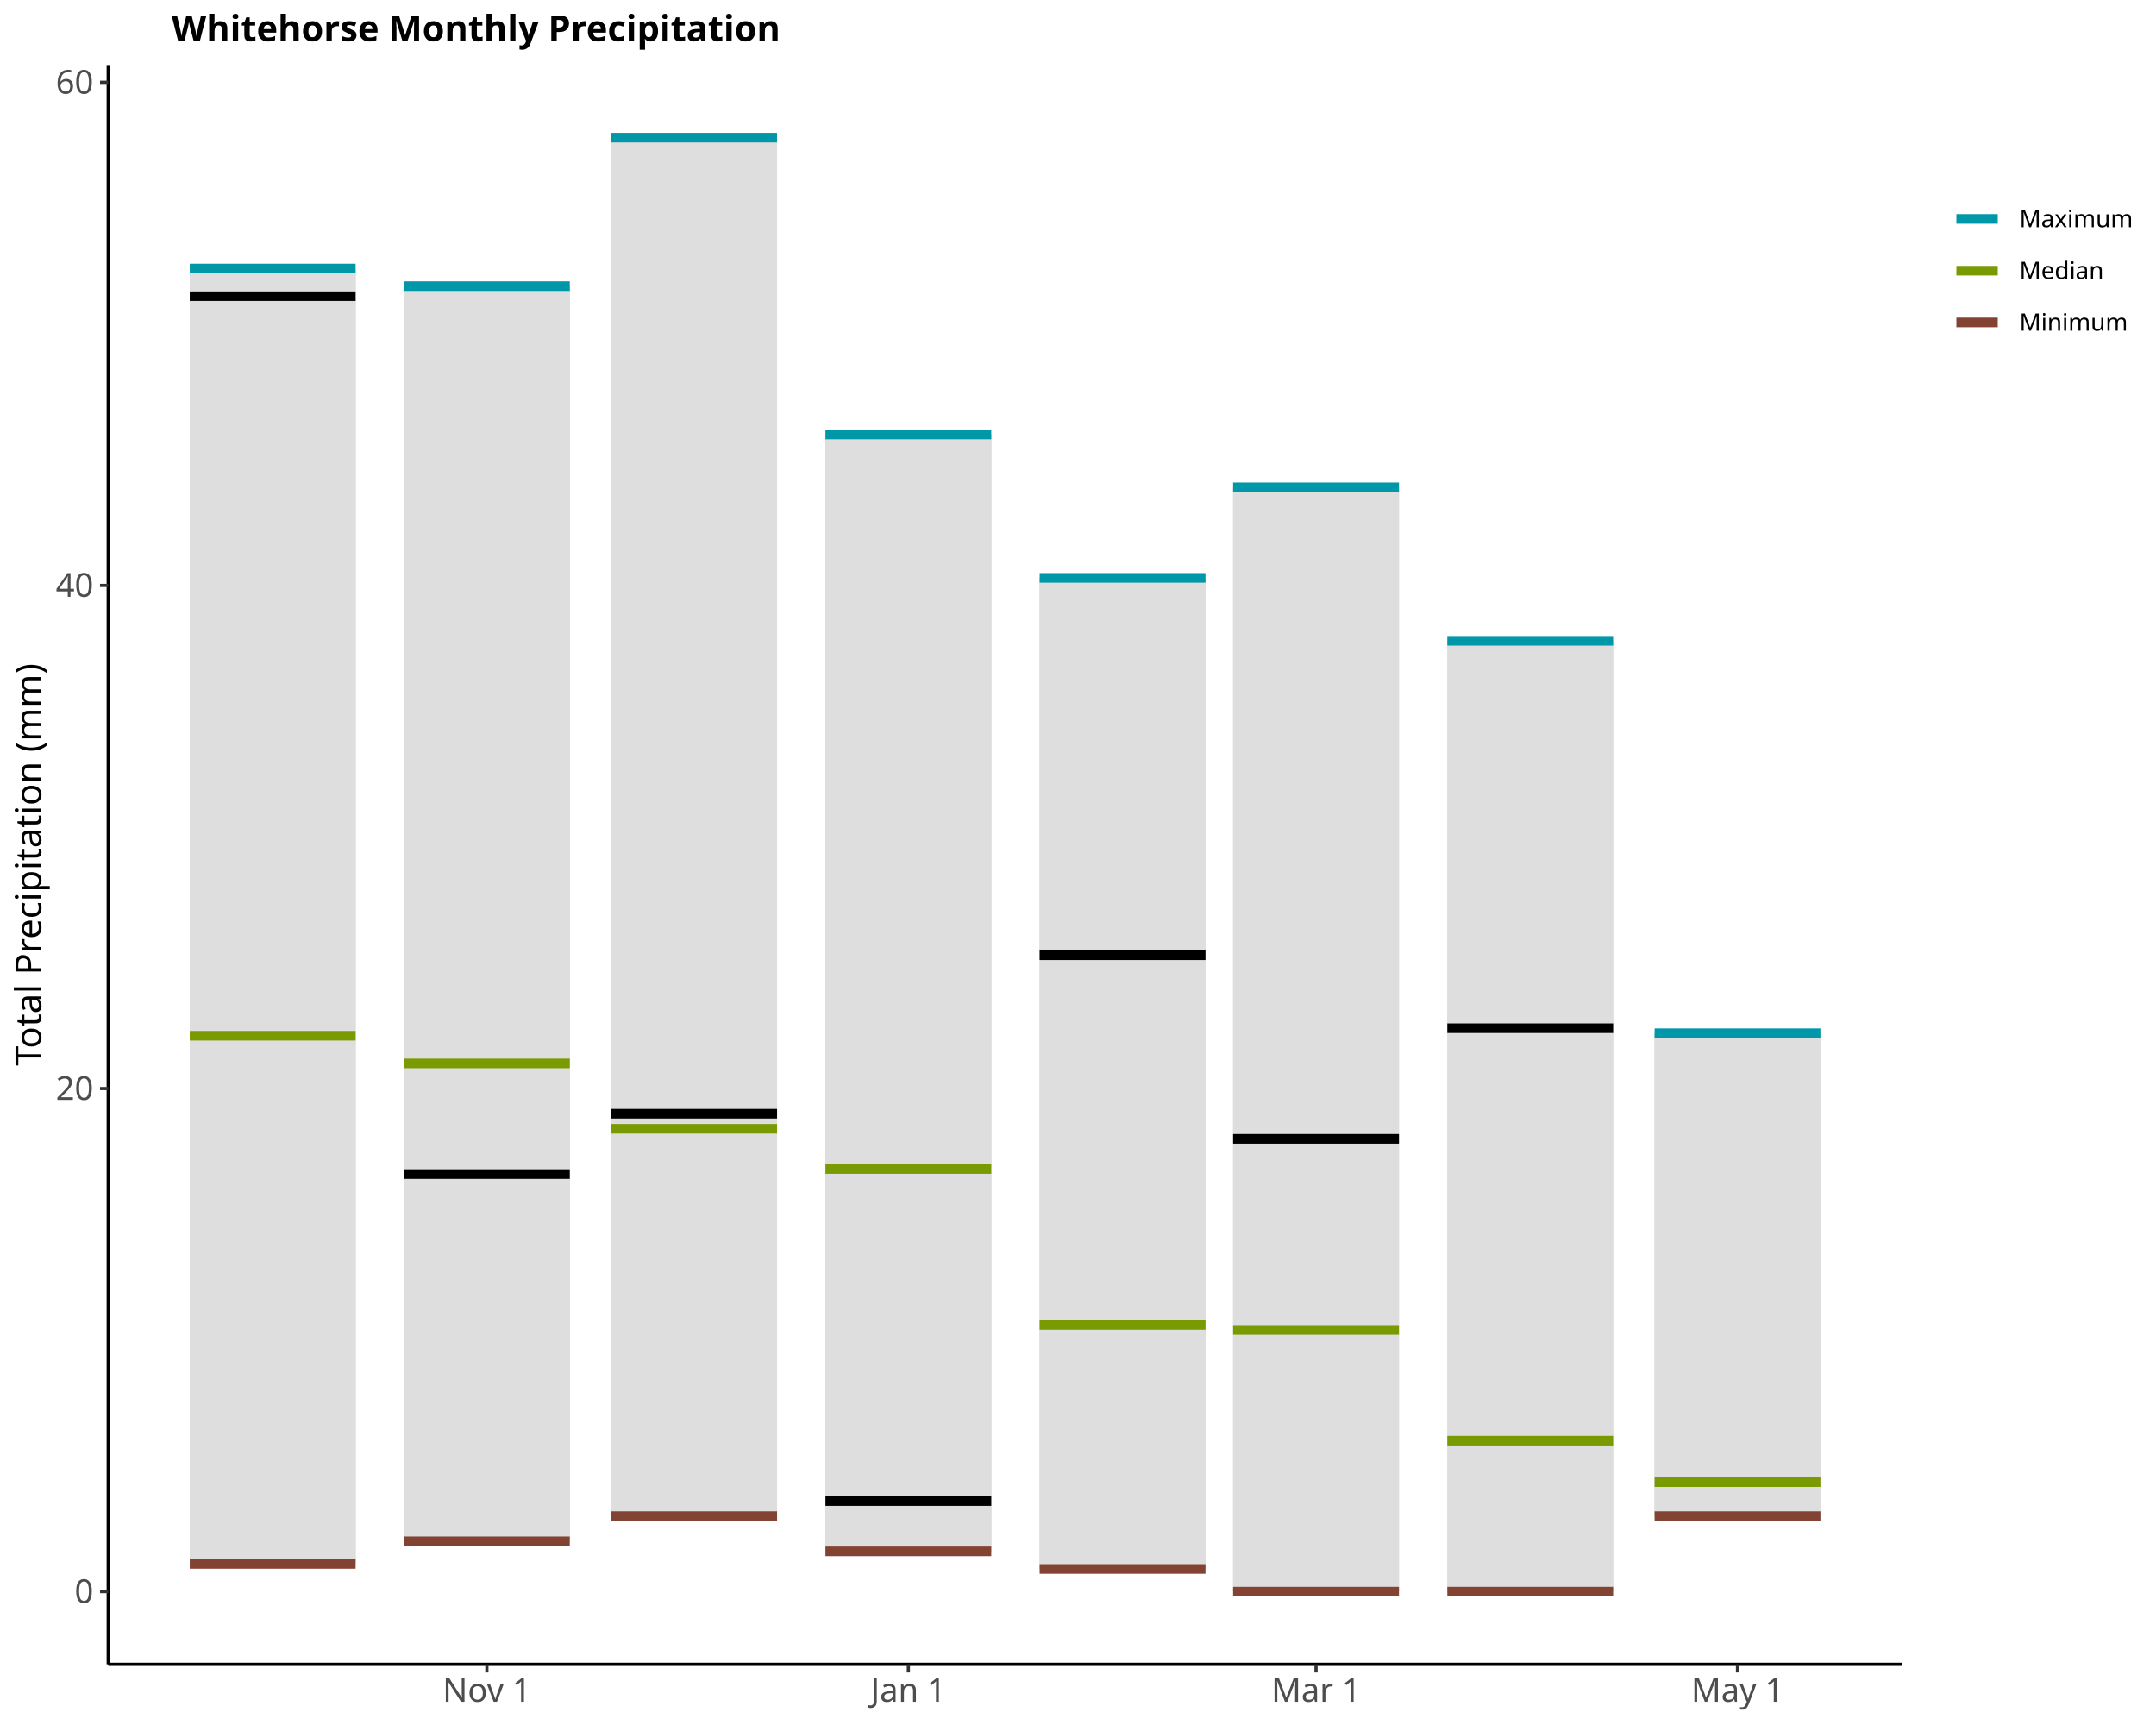
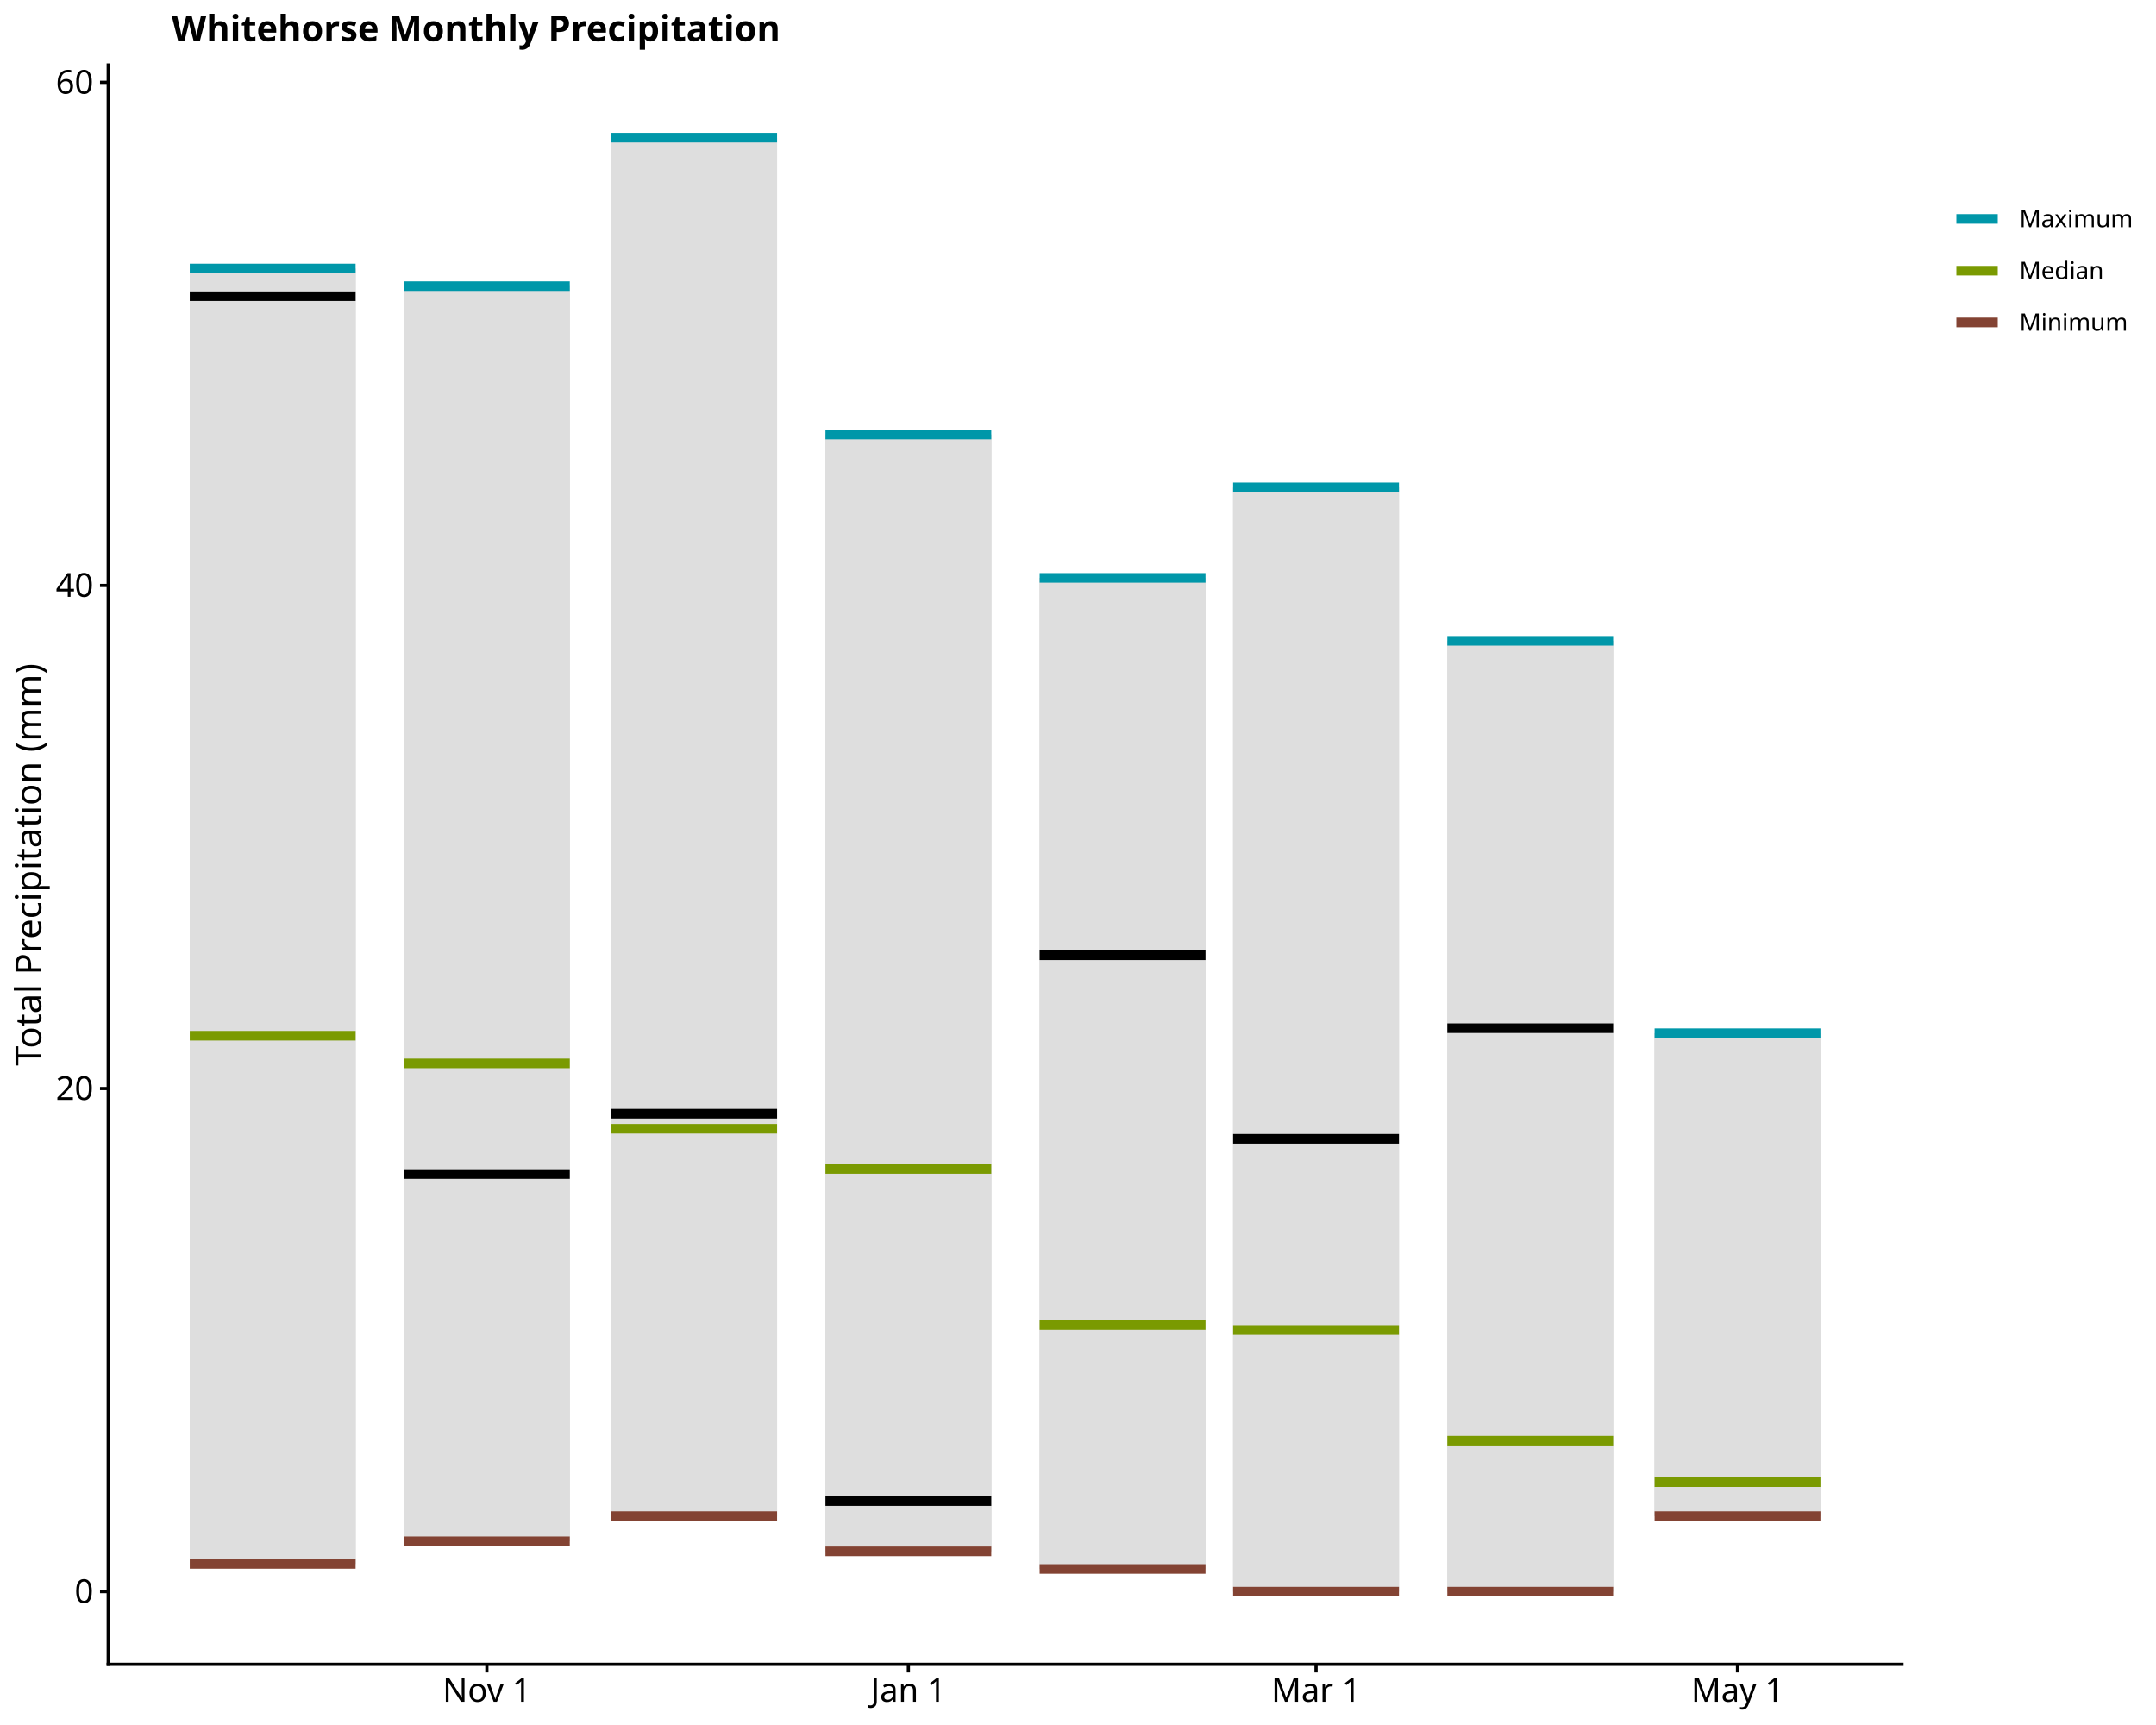
<svg xmlns="http://www.w3.org/2000/svg" class="svglite" data-engine-version="2.0" width="720.00pt" height="576.00pt" viewBox="0 0 720.00 576.00">
  <defs>
    <style type="text/css">
    .svglite line, .svglite polyline, .svglite polygon, .svglite path, .svglite rect, .svglite circle {
      fill: none;
      stroke: #000000;
      stroke-linecap: round;
      stroke-linejoin: round;
      stroke-miterlimit: 10.00;
    }
  </style>
  </defs>
  <rect width="100%" height="100%" style="stroke: none; fill: #FFFFFF;" />
  <defs>
    <clipPath id="cpMC4wMHw3MjAuMDB8MC4wMHw1NzYuMDA=">
      <rect x="0.00" y="0.00" width="720.00" height="576.00" />
    </clipPath>
  </defs>
  <g clip-path="url(#cpMC4wMHw3MjAuMDB8MC4wMHw1NzYuMDA=)">
    <rect x="0.00" y="0.00" width="720.00" height="576.00" style="stroke-width: 1.07; stroke: #FFFFFF; fill: #FFFFFF;" />
  </g>
  <defs>
    <clipPath id="cpMzYuMTR8NjM1LjE2fDIxLjcxfDU1NS43NA==">
      <rect x="36.14" y="21.71" width="599.03" height="534.03" />
    </clipPath>
  </defs>
  <g clip-path="url(#cpMzYuMTR8NjM1LjE2fDIxLjcxfDU1NS43NA==)">
    <rect x="36.14" y="21.71" width="599.03" height="534.03" style="stroke-width: 1.07; stroke: none; fill: #FFFFFF;" />
    <rect x="275.66" y="145.09" width="55.38" height="372.93" style="stroke-width: 1.07; stroke: none; stroke-linecap: butt; stroke-linejoin: miter; fill: #DEDEDE;" />
    <rect x="275.66" y="145.09" width="55.38" height="372.93" style="stroke-width: 1.07; stroke: none; stroke-linecap: butt; stroke-linejoin: miter; fill: #DEDEDE;" />
    <rect x="275.66" y="145.09" width="55.38" height="372.93" style="stroke-width: 1.07; stroke: none; stroke-linecap: butt; stroke-linejoin: miter; fill: #DEDEDE;" />
    <rect x="347.19" y="192.97" width="55.38" height="330.93" style="stroke-width: 1.07; stroke: none; stroke-linecap: butt; stroke-linejoin: miter; fill: #DEDEDE;" />
    <rect x="347.19" y="192.97" width="55.38" height="330.93" style="stroke-width: 1.07; stroke: none; stroke-linecap: butt; stroke-linejoin: miter; fill: #DEDEDE;" />
    <rect x="347.19" y="192.97" width="55.38" height="330.93" style="stroke-width: 1.07; stroke: none; stroke-linecap: butt; stroke-linejoin: miter; fill: #DEDEDE;" />
    <rect x="411.80" y="162.73" width="55.38" height="368.73" style="stroke-width: 1.07; stroke: none; stroke-linecap: butt; stroke-linejoin: miter; fill: #DEDEDE;" />
    <rect x="411.80" y="162.73" width="55.38" height="368.73" style="stroke-width: 1.07; stroke: none; stroke-linecap: butt; stroke-linejoin: miter; fill: #DEDEDE;" />
    <rect x="411.80" y="162.73" width="55.38" height="368.73" style="stroke-width: 1.07; stroke: none; stroke-linecap: butt; stroke-linejoin: miter; fill: #DEDEDE;" />
    <rect x="483.33" y="213.97" width="55.38" height="317.49" style="stroke-width: 1.07; stroke: none; stroke-linecap: butt; stroke-linejoin: miter; fill: #DEDEDE;" />
    <rect x="483.33" y="213.97" width="55.38" height="317.49" style="stroke-width: 1.07; stroke: none; stroke-linecap: butt; stroke-linejoin: miter; fill: #DEDEDE;" />
    <rect x="483.33" y="213.97" width="55.38" height="317.49" style="stroke-width: 1.07; stroke: none; stroke-linecap: butt; stroke-linejoin: miter; fill: #DEDEDE;" />
    <rect x="552.55" y="345.00" width="55.38" height="161.27" style="stroke-width: 1.07; stroke: none; stroke-linecap: butt; stroke-linejoin: miter; fill: #DEDEDE;" />
    <rect x="552.55" y="345.00" width="55.38" height="161.27" style="stroke-width: 1.07; stroke: none; stroke-linecap: butt; stroke-linejoin: miter; fill: #DEDEDE;" />
    <rect x="552.55" y="345.00" width="55.38" height="161.27" style="stroke-width: 1.07; stroke: none; stroke-linecap: butt; stroke-linejoin: miter; fill: #DEDEDE;" />
    <rect x="63.37" y="89.66" width="55.38" height="432.56" style="stroke-width: 1.07; stroke: none; stroke-linecap: butt; stroke-linejoin: miter; fill: #DEDEDE;" />
    <rect x="63.37" y="89.66" width="55.38" height="432.56" style="stroke-width: 1.07; stroke: none; stroke-linecap: butt; stroke-linejoin: miter; fill: #DEDEDE;" />
    <rect x="63.37" y="89.66" width="55.38" height="432.56" style="stroke-width: 1.07; stroke: none; stroke-linecap: butt; stroke-linejoin: miter; fill: #DEDEDE;" />
    <rect x="134.90" y="95.54" width="55.38" height="419.12" style="stroke-width: 1.07; stroke: none; stroke-linecap: butt; stroke-linejoin: miter; fill: #DEDEDE;" />
    <rect x="134.90" y="95.54" width="55.38" height="419.12" style="stroke-width: 1.07; stroke: none; stroke-linecap: butt; stroke-linejoin: miter; fill: #DEDEDE;" />
    <rect x="134.90" y="95.54" width="55.38" height="419.12" style="stroke-width: 1.07; stroke: none; stroke-linecap: butt; stroke-linejoin: miter; fill: #DEDEDE;" />
    <rect x="204.12" y="45.98" width="55.38" height="460.28" style="stroke-width: 1.07; stroke: none; stroke-linecap: butt; stroke-linejoin: miter; fill: #DEDEDE;" />
    <rect x="204.12" y="45.98" width="55.38" height="460.28" style="stroke-width: 1.07; stroke: none; stroke-linecap: butt; stroke-linejoin: miter; fill: #DEDEDE;" />
    <rect x="204.12" y="45.98" width="55.38" height="460.28" style="stroke-width: 1.07; stroke: none; stroke-linecap: butt; stroke-linejoin: miter; fill: #DEDEDE;" />
    <line x1="275.66" y1="518.02" x2="331.03" y2="518.02" style="stroke-width: 3.20; stroke: #834333; stroke-linecap: butt;" />
    <line x1="347.19" y1="523.90" x2="402.57" y2="523.90" style="stroke-width: 3.20; stroke: #834333; stroke-linecap: butt;" />
    <line x1="411.80" y1="531.46" x2="467.18" y2="531.46" style="stroke-width: 3.20; stroke: #834333; stroke-linecap: butt;" />
    <line x1="483.33" y1="531.46" x2="538.71" y2="531.46" style="stroke-width: 3.20; stroke: #834333; stroke-linecap: butt;" />
    <line x1="552.55" y1="506.26" x2="607.93" y2="506.26" style="stroke-width: 3.20; stroke: #834333; stroke-linecap: butt;" />
    <line x1="63.37" y1="522.22" x2="118.75" y2="522.22" style="stroke-width: 3.20; stroke: #834333; stroke-linecap: butt;" />
    <line x1="134.90" y1="514.66" x2="190.28" y2="514.66" style="stroke-width: 3.20; stroke: #834333; stroke-linecap: butt;" />
    <line x1="204.12" y1="506.26" x2="259.50" y2="506.26" style="stroke-width: 3.20; stroke: #834333; stroke-linecap: butt;" />
    <line x1="275.66" y1="145.09" x2="331.03" y2="145.09" style="stroke-width: 3.20; stroke: #0097A9; stroke-linecap: butt;" />
    <line x1="347.19" y1="192.97" x2="402.57" y2="192.97" style="stroke-width: 3.20; stroke: #0097A9; stroke-linecap: butt;" />
    <line x1="411.80" y1="162.73" x2="467.18" y2="162.73" style="stroke-width: 3.20; stroke: #0097A9; stroke-linecap: butt;" />
    <line x1="483.33" y1="213.97" x2="538.71" y2="213.97" style="stroke-width: 3.20; stroke: #0097A9; stroke-linecap: butt;" />
    <line x1="552.55" y1="345.00" x2="607.93" y2="345.00" style="stroke-width: 3.20; stroke: #0097A9; stroke-linecap: butt;" />
    <line x1="63.37" y1="89.66" x2="118.75" y2="89.66" style="stroke-width: 3.20; stroke: #0097A9; stroke-linecap: butt;" />
    <line x1="134.90" y1="95.54" x2="190.28" y2="95.54" style="stroke-width: 3.20; stroke: #0097A9; stroke-linecap: butt;" />
    <line x1="204.12" y1="45.98" x2="259.50" y2="45.98" style="stroke-width: 3.20; stroke: #0097A9; stroke-linecap: butt;" />
    <line x1="275.66" y1="390.35" x2="331.03" y2="390.35" style="stroke-width: 3.20; stroke: #7A9A01; stroke-linecap: butt;" />
    <line x1="347.19" y1="442.43" x2="402.57" y2="442.43" style="stroke-width: 3.20; stroke: #7A9A01; stroke-linecap: butt;" />
    <line x1="411.80" y1="444.11" x2="467.18" y2="444.11" style="stroke-width: 3.20; stroke: #7A9A01; stroke-linecap: butt;" />
    <line x1="483.33" y1="481.07" x2="538.71" y2="481.07" style="stroke-width: 3.20; stroke: #7A9A01; stroke-linecap: butt;" />
    <line x1="552.55" y1="494.92" x2="607.93" y2="494.92" style="stroke-width: 3.20; stroke: #7A9A01; stroke-linecap: butt;" />
    <line x1="63.37" y1="345.84" x2="118.75" y2="345.84" style="stroke-width: 3.20; stroke: #7A9A01; stroke-linecap: butt;" />
    <line x1="134.90" y1="355.08" x2="190.28" y2="355.08" style="stroke-width: 3.20; stroke: #7A9A01; stroke-linecap: butt;" />
    <line x1="204.12" y1="376.91" x2="259.50" y2="376.91" style="stroke-width: 3.20; stroke: #7A9A01; stroke-linecap: butt;" />
    <line x1="63.37" y1="98.90" x2="118.75" y2="98.90" style="stroke-width: 3.20; stroke-linecap: butt;" />
    <line x1="134.90" y1="392.03" x2="190.28" y2="392.03" style="stroke-width: 3.20; stroke-linecap: butt;" />
    <line x1="204.12" y1="371.87" x2="259.50" y2="371.87" style="stroke-width: 3.20; stroke-linecap: butt;" />
    <line x1="275.66" y1="501.22" x2="331.03" y2="501.22" style="stroke-width: 3.20; stroke-linecap: butt;" />
    <line x1="347.19" y1="318.96" x2="402.57" y2="318.96" style="stroke-width: 3.20; stroke-linecap: butt;" />
    <line x1="411.80" y1="380.27" x2="467.18" y2="380.27" style="stroke-width: 3.20; stroke-linecap: butt;" />
    <line x1="483.33" y1="343.32" x2="538.71" y2="343.32" style="stroke-width: 3.20; stroke-linecap: butt;" />
  </g>
  <g clip-path="url(#cpMC4wMHw3MjAuMDB8MC4wMHw1NzYuMDA=)">
-     <polyline points="36.14,555.74 36.14,21.71 " style="stroke-width: 1.07; stroke-linecap: butt;" />
-     <text x="31.21" y="535.25" text-anchor="end" style="font-size: 11.00px; fill: #4D4D4D; font-family: sans;" textLength="6.12px" lengthAdjust="spacingAndGlyphs">0</text>
-     <text x="31.21" y="367.26" text-anchor="end" style="font-size: 11.00px; fill: #4D4D4D; font-family: sans;" textLength="12.24px" lengthAdjust="spacingAndGlyphs">20</text>
-     <text x="31.21" y="199.27" text-anchor="end" style="font-size: 11.00px; fill: #4D4D4D; font-family: sans;" textLength="12.24px" lengthAdjust="spacingAndGlyphs">40</text>
-     <text x="31.21" y="31.29" text-anchor="end" style="font-size: 11.00px; fill: #4D4D4D; font-family: sans;" textLength="12.24px" lengthAdjust="spacingAndGlyphs">60</text>
-     <polyline points="33.40,531.46 36.14,531.46 " style="stroke-width: 1.07; stroke: #333333; stroke-linecap: butt;" />
-     <polyline points="33.40,363.48 36.14,363.48 " style="stroke-width: 1.07; stroke: #333333; stroke-linecap: butt;" />
-     <polyline points="33.40,195.49 36.14,195.49 " style="stroke-width: 1.07; stroke: #333333; stroke-linecap: butt;" />
-     <polyline points="33.40,27.50 36.14,27.50 " style="stroke-width: 1.07; stroke: #333333; stroke-linecap: butt;" />
-     <polyline points="36.14,555.74 635.16,555.74 " style="stroke-width: 1.07; stroke-linecap: butt;" />
-     <polyline points="162.59,558.47 162.59,555.74 " style="stroke-width: 1.07; stroke: #333333; stroke-linecap: butt;" />
-     <polyline points="303.35,558.47 303.35,555.74 " style="stroke-width: 1.07; stroke: #333333; stroke-linecap: butt;" />
-     <polyline points="439.49,558.47 439.49,555.74 " style="stroke-width: 1.07; stroke: #333333; stroke-linecap: butt;" />
-     <polyline points="580.24,558.47 580.24,555.74 " style="stroke-width: 1.07; stroke: #333333; stroke-linecap: butt;" />
-     <text x="162.59" y="568.24" text-anchor="middle" style="font-size: 11.00px; fill: #4D4D4D; font-family: sans;" textLength="28.74px" lengthAdjust="spacingAndGlyphs">Nov 1</text>
-     <text x="303.35" y="568.24" text-anchor="middle" style="font-size: 11.00px; fill: #4D4D4D; font-family: sans;" textLength="26.91px" lengthAdjust="spacingAndGlyphs">Jan 1</text>
-     <text x="439.49" y="568.24" text-anchor="middle" style="font-size: 11.00px; fill: #4D4D4D; font-family: sans;" textLength="28.12px" lengthAdjust="spacingAndGlyphs">Mar 1</text>
-     <text x="580.24" y="568.24" text-anchor="middle" style="font-size: 11.00px; fill: #4D4D4D; font-family: sans;" textLength="29.96px" lengthAdjust="spacingAndGlyphs">May 1</text>
+     <polyline points="36.14,555.74 36.14,21.71 " style="stroke-width: 1.07; stroke-linecap: square;" />
+     <text x="31.21" y="535.25" text-anchor="end" style="font-size: 11.00px; font-family: sans;" textLength="6.12px" lengthAdjust="spacingAndGlyphs">0</text>
+     <text x="31.21" y="367.26" text-anchor="end" style="font-size: 11.00px; font-family: sans;" textLength="12.24px" lengthAdjust="spacingAndGlyphs">20</text>
+     <text x="31.21" y="199.27" text-anchor="end" style="font-size: 11.00px; font-family: sans;" textLength="12.24px" lengthAdjust="spacingAndGlyphs">40</text>
+     <text x="31.21" y="31.29" text-anchor="end" style="font-size: 11.00px; font-family: sans;" textLength="12.24px" lengthAdjust="spacingAndGlyphs">60</text>
+     <polyline points="33.40,531.46 36.14,531.46 " style="stroke-width: 1.07; stroke-linecap: butt;" />
+     <polyline points="33.40,363.48 36.14,363.48 " style="stroke-width: 1.07; stroke-linecap: butt;" />
+     <polyline points="33.40,195.49 36.14,195.49 " style="stroke-width: 1.07; stroke-linecap: butt;" />
+     <polyline points="33.40,27.50 36.14,27.50 " style="stroke-width: 1.07; stroke-linecap: butt;" />
+     <polyline points="36.14,555.74 635.16,555.74 " style="stroke-width: 1.07; stroke-linecap: square;" />
+     <polyline points="162.59,558.47 162.59,555.74 " style="stroke-width: 1.07; stroke-linecap: butt;" />
+     <polyline points="303.35,558.47 303.35,555.74 " style="stroke-width: 1.07; stroke-linecap: butt;" />
+     <polyline points="439.49,558.47 439.49,555.74 " style="stroke-width: 1.07; stroke-linecap: butt;" />
+     <polyline points="580.24,558.47 580.24,555.74 " style="stroke-width: 1.07; stroke-linecap: butt;" />
+     <text x="162.59" y="568.24" text-anchor="middle" style="font-size: 11.00px; font-family: sans;" textLength="28.74px" lengthAdjust="spacingAndGlyphs">Nov 1</text>
+     <text x="303.35" y="568.24" text-anchor="middle" style="font-size: 11.00px; font-family: sans;" textLength="26.91px" lengthAdjust="spacingAndGlyphs">Jan 1</text>
+     <text x="439.49" y="568.24" text-anchor="middle" style="font-size: 11.00px; font-family: sans;" textLength="28.12px" lengthAdjust="spacingAndGlyphs">Mar 1</text>
+     <text x="580.24" y="568.24" text-anchor="middle" style="font-size: 11.00px; font-family: sans;" textLength="29.96px" lengthAdjust="spacingAndGlyphs">May 1</text>
    <text transform="translate(13.74,288.72) rotate(-90)" text-anchor="middle" style="font-size: 12.00px; font-family: sans;" textLength="127.38px" lengthAdjust="spacingAndGlyphs">Total Precipitation (mm)</text>
    <rect x="646.12" y="44.55" width="68.40" height="77.24" style="stroke-width: 1.07; stroke: none; fill: #FFFFFF;" />
    <rect x="651.60" y="64.46" width="17.28" height="17.28" style="stroke-width: 1.07; stroke: none; fill: #FFFFFF;" />
    <line x1="653.33" y1="73.10" x2="667.15" y2="73.10" style="stroke-width: 3.20; stroke: #0097A9; stroke-linecap: butt;" />
    <rect x="651.60" y="81.74" width="17.28" height="17.28" style="stroke-width: 1.07; stroke: none; fill: #FFFFFF;" />
    <line x1="653.33" y1="90.38" x2="667.15" y2="90.38" style="stroke-width: 3.20; stroke: #7A9A01; stroke-linecap: butt;" />
    <rect x="651.60" y="99.02" width="17.28" height="17.28" style="stroke-width: 1.07; stroke: none; fill: #FFFFFF;" />
    <line x1="653.33" y1="107.66" x2="667.15" y2="107.66" style="stroke-width: 3.20; stroke: #834333; stroke-linecap: butt;" />
    <text x="674.36" y="75.86" style="font-size: 8.00px; font-family: sans;" textLength="34.68px" lengthAdjust="spacingAndGlyphs">Maximum</text>
    <text x="674.36" y="93.14" style="font-size: 8.00px; font-family: sans;" textLength="26.24px" lengthAdjust="spacingAndGlyphs">Median</text>
    <text x="674.36" y="110.42" style="font-size: 8.00px; font-family: sans;" textLength="32.45px" lengthAdjust="spacingAndGlyphs">Minimum</text>
    <text x="57.32" y="13.74" style="font-size: 12.00px; font-weight: bold; font-family: sans;" textLength="175.43px" lengthAdjust="spacingAndGlyphs">Whitehorse Monthly Precipitation</text>
  </g>
</svg>
